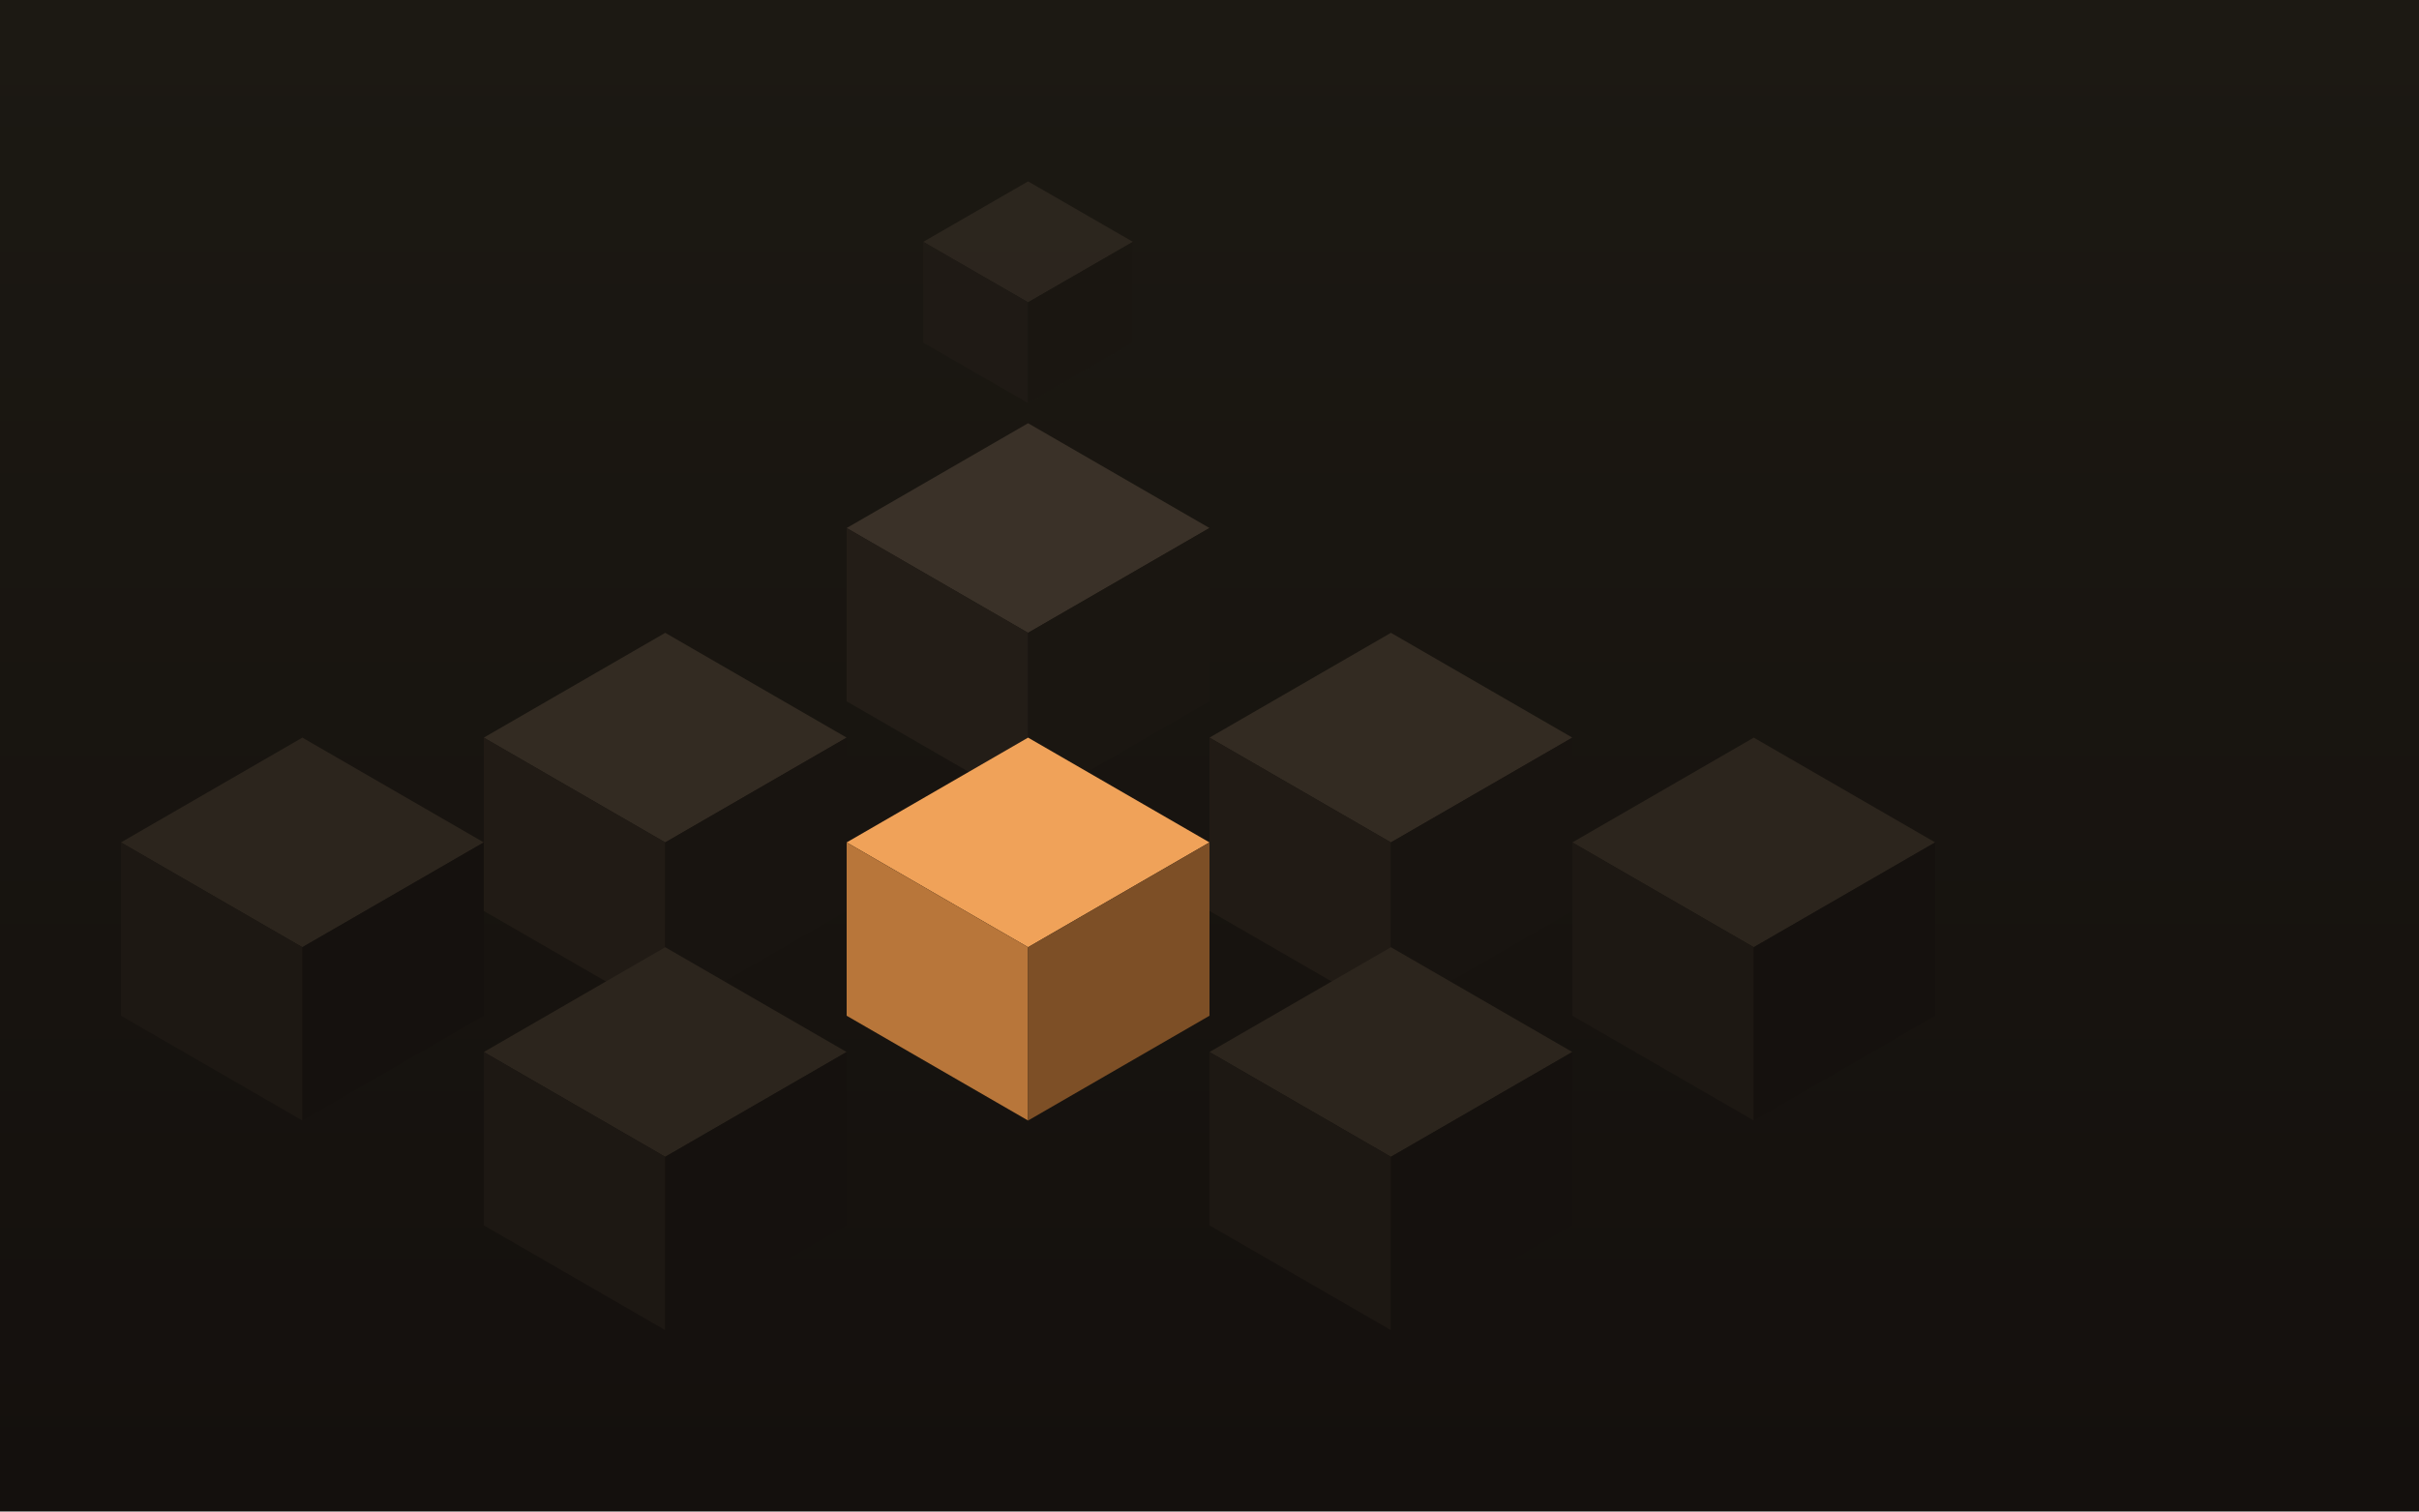
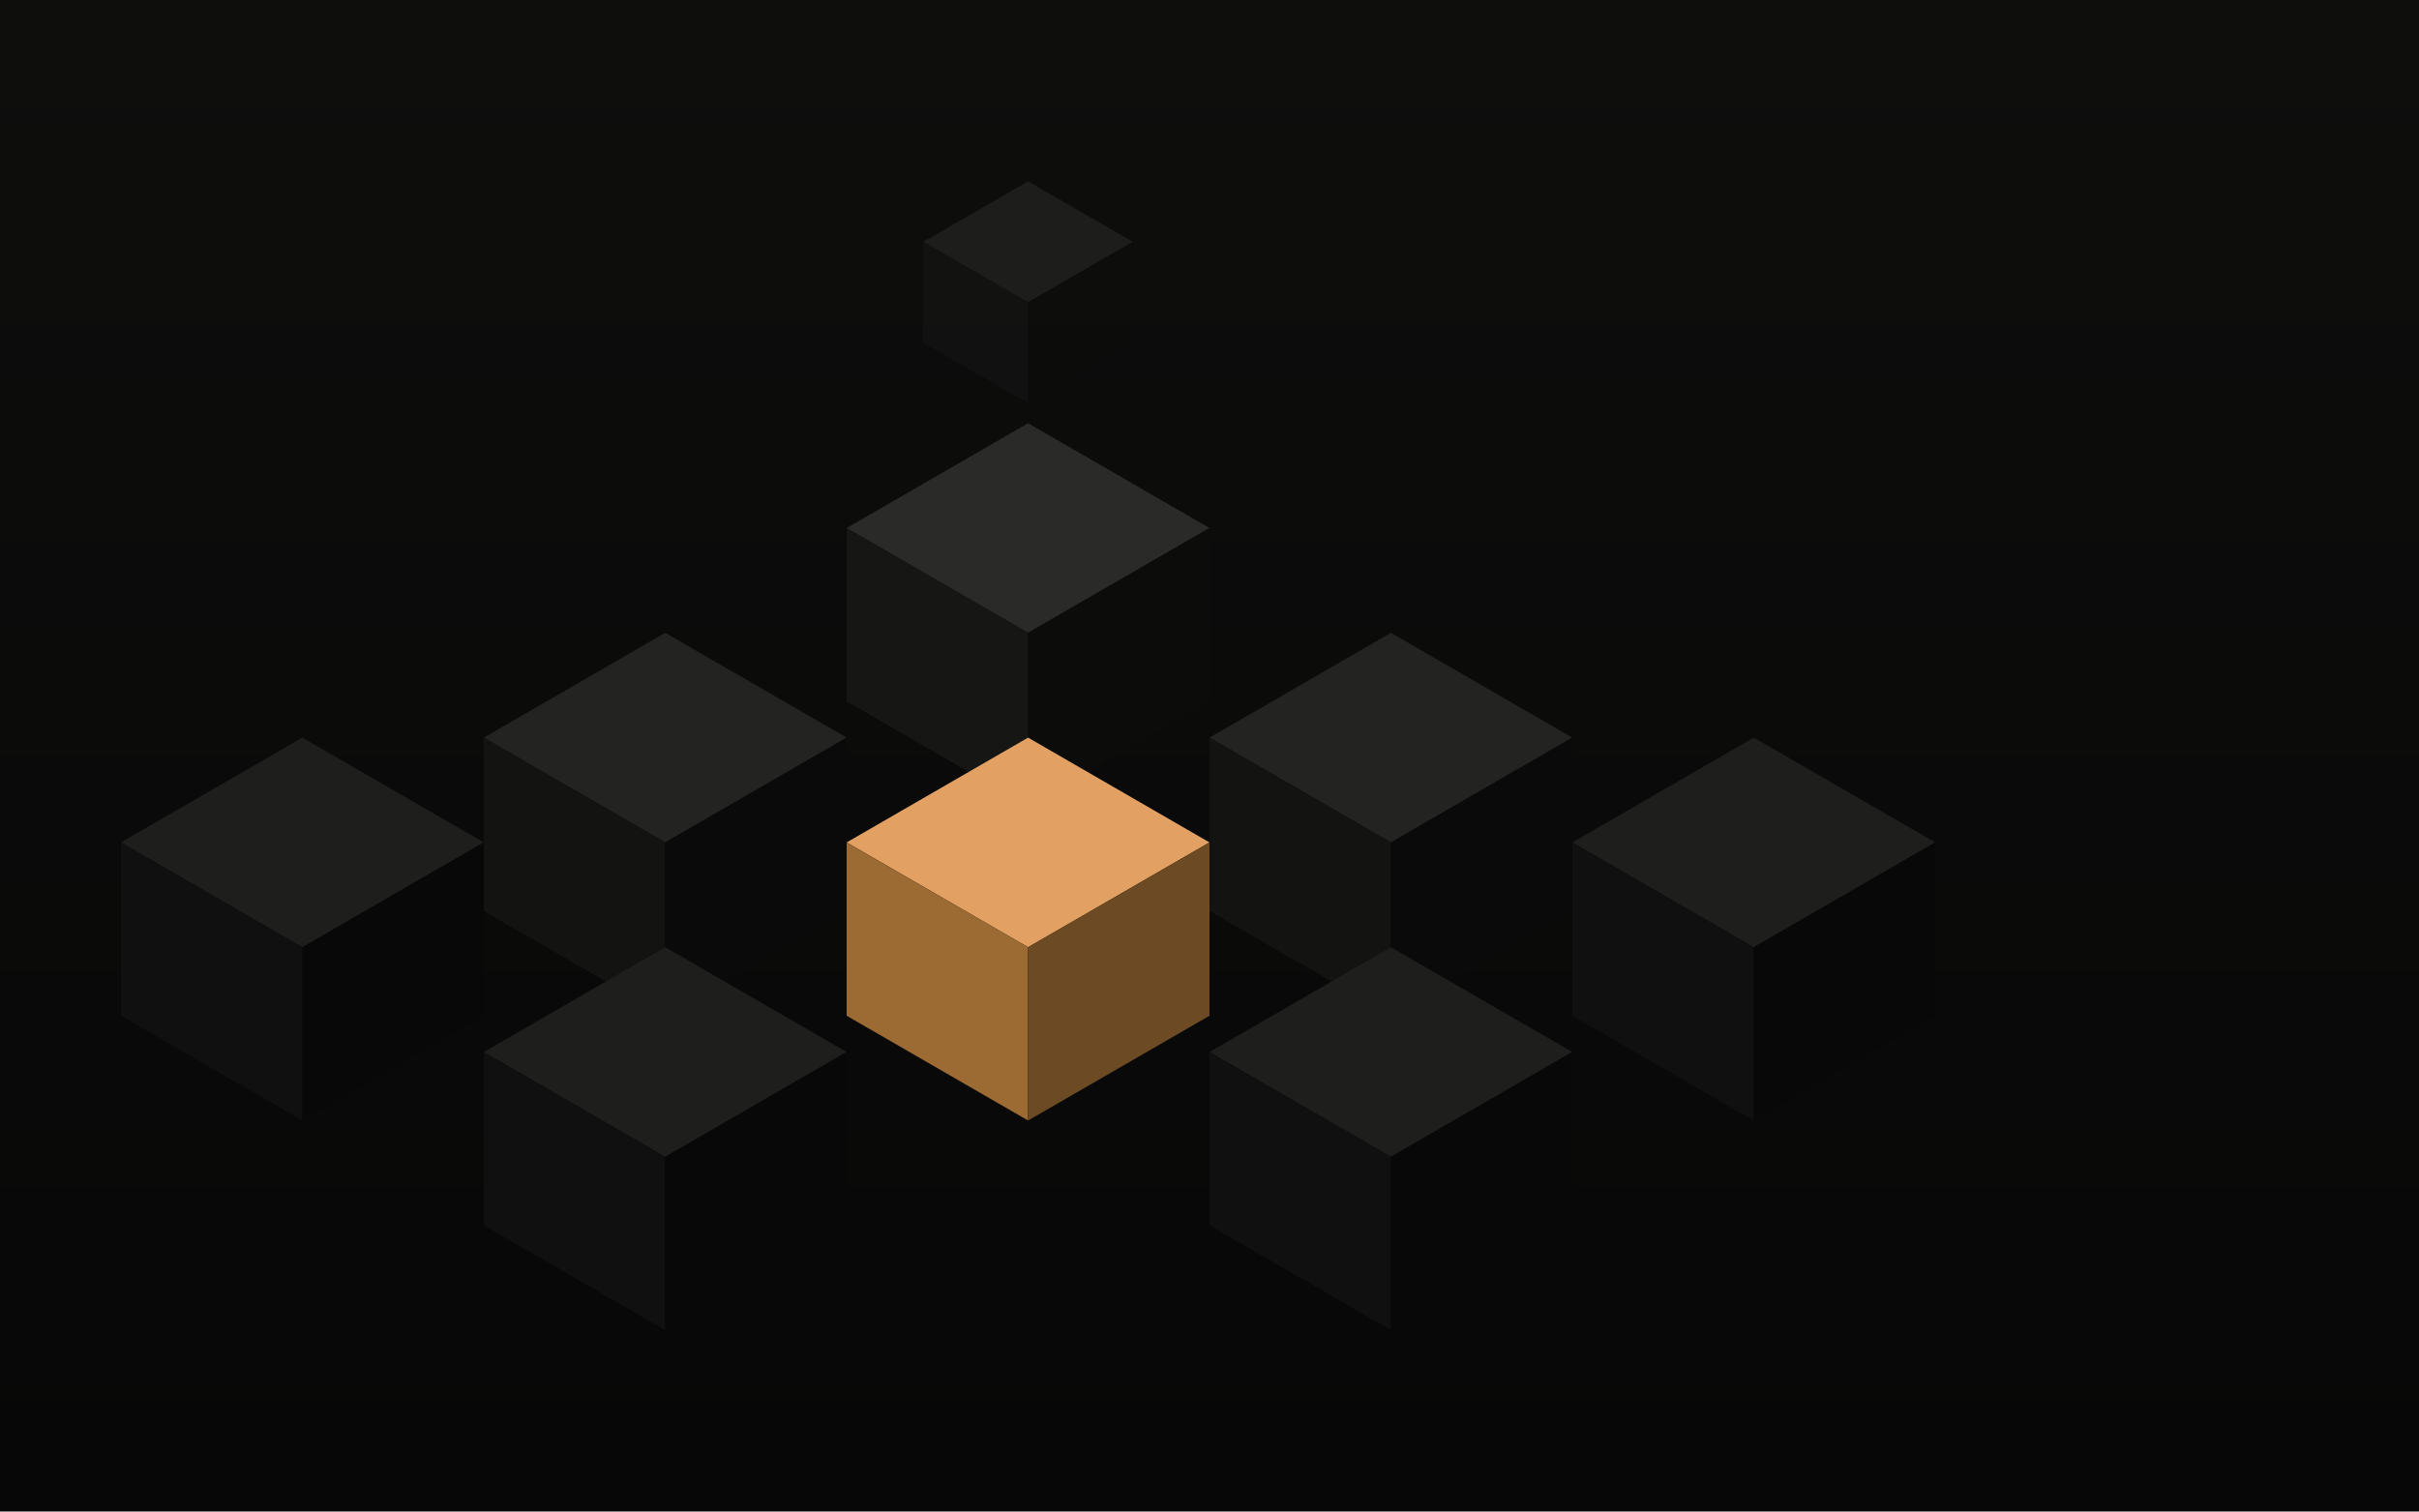
<svg xmlns="http://www.w3.org/2000/svg" viewBox="0 0 1200 750" width="1200" height="750" role="img" aria-label="Abstract isometric stack of blocks in warm and cool tones">
  <defs>
    <linearGradient id="mc-sky" x1="0" y1="0" x2="0" y2="1">
-       <stop offset="0" stop-color="#1c1913" />
-       <stop offset="1" stop-color="#14100d" />
+       <stop offset="0" stop-color="#0e0e0d" />
+       <stop offset="1" stop-color="#070707" />
    </linearGradient>
  </defs>
  <rect width="1200" height="750" fill="url(#mc-sky)" />
  <g>
    <g transform="translate(510 210)">
-       <path d="M0 0 L90 52 L0 104 L-90 52 Z" fill="#3a3128" />
-       <path d="M-90 52 L0 104 L0 190 L-90 138 Z" fill="#231d17" />
-       <path d="M90 52 L0 104 L0 190 L90 138 Z" fill="#1a1611" />
+       <path d="M0 0 L90 52 L0 104 L-90 52 Z" fill="#2a2a29" />
+       <path d="M-90 52 L0 104 L0 190 L-90 138 Z" fill="#161615" />
+       <path d="M90 52 L0 104 L0 190 L90 138 Z" fill="#0c0c0b" />
    </g>
    <g transform="translate(690 314)">
-       <path d="M0 0 L90 52 L0 104 L-90 52 Z" fill="#332b22" />
-       <path d="M-90 52 L0 104 L0 190 L-90 138 Z" fill="#211b15" />
-       <path d="M90 52 L0 104 L0 190 L90 138 Z" fill="#181410" />
+       <path d="M0 0 L90 52 L0 104 L-90 52 Z" fill="#232322" />
+       <path d="M-90 52 L0 104 L0 190 L-90 138 Z" fill="#131312" />
+       <path d="M90 52 L0 104 L0 190 L90 138 Z" fill="#0a0a0a" />
    </g>
    <g transform="translate(330 314)">
-       <path d="M0 0 L90 52 L0 104 L-90 52 Z" fill="#332b22" />
-       <path d="M-90 52 L0 104 L0 190 L-90 138 Z" fill="#211b15" />
-       <path d="M90 52 L0 104 L0 190 L90 138 Z" fill="#181410" />
+       <path d="M0 0 L90 52 L0 104 L-90 52 Z" fill="#232322" />
+       <path d="M-90 52 L0 104 L0 190 L-90 138 Z" fill="#131312" />
+       <path d="M90 52 L0 104 L0 190 L90 138 Z" fill="#0a0a0a" />
    </g>
    <g transform="translate(510 366)">
-       <path d="M0 0 L90 52 L0 104 L-90 52 Z" fill="#f0a259" />
-       <path d="M-90 52 L0 104 L0 190 L-90 138 Z" fill="#b8763a" />
-       <path d="M90 52 L0 104 L0 190 L90 138 Z" fill="#7d4f26" />
+       <path d="M0 0 L90 52 L0 104 L-90 52 Z" fill="#e2a163" />
+       <path d="M-90 52 L0 104 L0 190 L-90 138 Z" fill="#9c6a33" />
+       <path d="M90 52 L0 104 L0 190 L90 138 Z" fill="#6b4a24" />
    </g>
    <g transform="translate(330 470)">
-       <path d="M0 0 L90 52 L0 104 L-90 52 Z" fill="#2c251d" />
-       <path d="M-90 52 L0 104 L0 190 L-90 138 Z" fill="#1d1813" />
-       <path d="M90 52 L0 104 L0 190 L90 138 Z" fill="#15110e" />
+       <path d="M0 0 L90 52 L0 104 L-90 52 Z" fill="#1e1e1d" />
+       <path d="M-90 52 L0 104 L0 190 L-90 138 Z" fill="#101010" />
+       <path d="M90 52 L0 104 L0 190 L90 138 Z" fill="#080808" />
    </g>
    <g transform="translate(690 470)">
-       <path d="M0 0 L90 52 L0 104 L-90 52 Z" fill="#2c251d" />
-       <path d="M-90 52 L0 104 L0 190 L-90 138 Z" fill="#1d1813" />
-       <path d="M90 52 L0 104 L0 190 L90 138 Z" fill="#15110e" />
+       <path d="M0 0 L90 52 L0 104 L-90 52 Z" fill="#1e1e1d" />
+       <path d="M-90 52 L0 104 L0 190 L-90 138 Z" fill="#101010" />
+       <path d="M90 52 L0 104 L0 190 L90 138 Z" fill="#080808" />
    </g>
    <g transform="translate(870 366)">
-       <path d="M0 0 L90 52 L0 104 L-90 52 Z" fill="#2c251d" />
-       <path d="M-90 52 L0 104 L0 190 L-90 138 Z" fill="#1d1813" />
-       <path d="M90 52 L0 104 L0 190 L90 138 Z" fill="#15110e" />
+       <path d="M0 0 L90 52 L0 104 L-90 52 Z" fill="#1e1e1d" />
+       <path d="M-90 52 L0 104 L0 190 L-90 138 Z" fill="#101010" />
+       <path d="M90 52 L0 104 L0 190 L90 138 Z" fill="#080808" />
    </g>
    <g transform="translate(150 366)">
-       <path d="M0 0 L90 52 L0 104 L-90 52 Z" fill="#2c251d" />
-       <path d="M-90 52 L0 104 L0 190 L-90 138 Z" fill="#1d1813" />
-       <path d="M90 52 L0 104 L0 190 L90 138 Z" fill="#15110e" />
+       <path d="M0 0 L90 52 L0 104 L-90 52 Z" fill="#1e1e1d" />
+       <path d="M-90 52 L0 104 L0 190 L-90 138 Z" fill="#101010" />
+       <path d="M90 52 L0 104 L0 190 L90 138 Z" fill="#080808" />
    </g>
  </g>
  <g transform="translate(510 90)" opacity="0.55">
-     <path d="M0 0 L52 30 L0 60 L-52 30 Z" fill="#3a3128" />
-     <path d="M-52 30 L0 60 L0 110 L-52 80 Z" fill="#231d17" />
-     <path d="M52 30 L0 60 L0 110 L52 80 Z" fill="#1a1611" />
+     <path d="M0 0 L52 30 L0 60 L-52 30 Z" fill="#2a2a29" />
+     <path d="M-52 30 L0 60 L0 110 L-52 80 Z" fill="#161615" />
+     <path d="M52 30 L0 60 L0 110 L52 80 Z" fill="#0c0c0b" />
  </g>
</svg>
